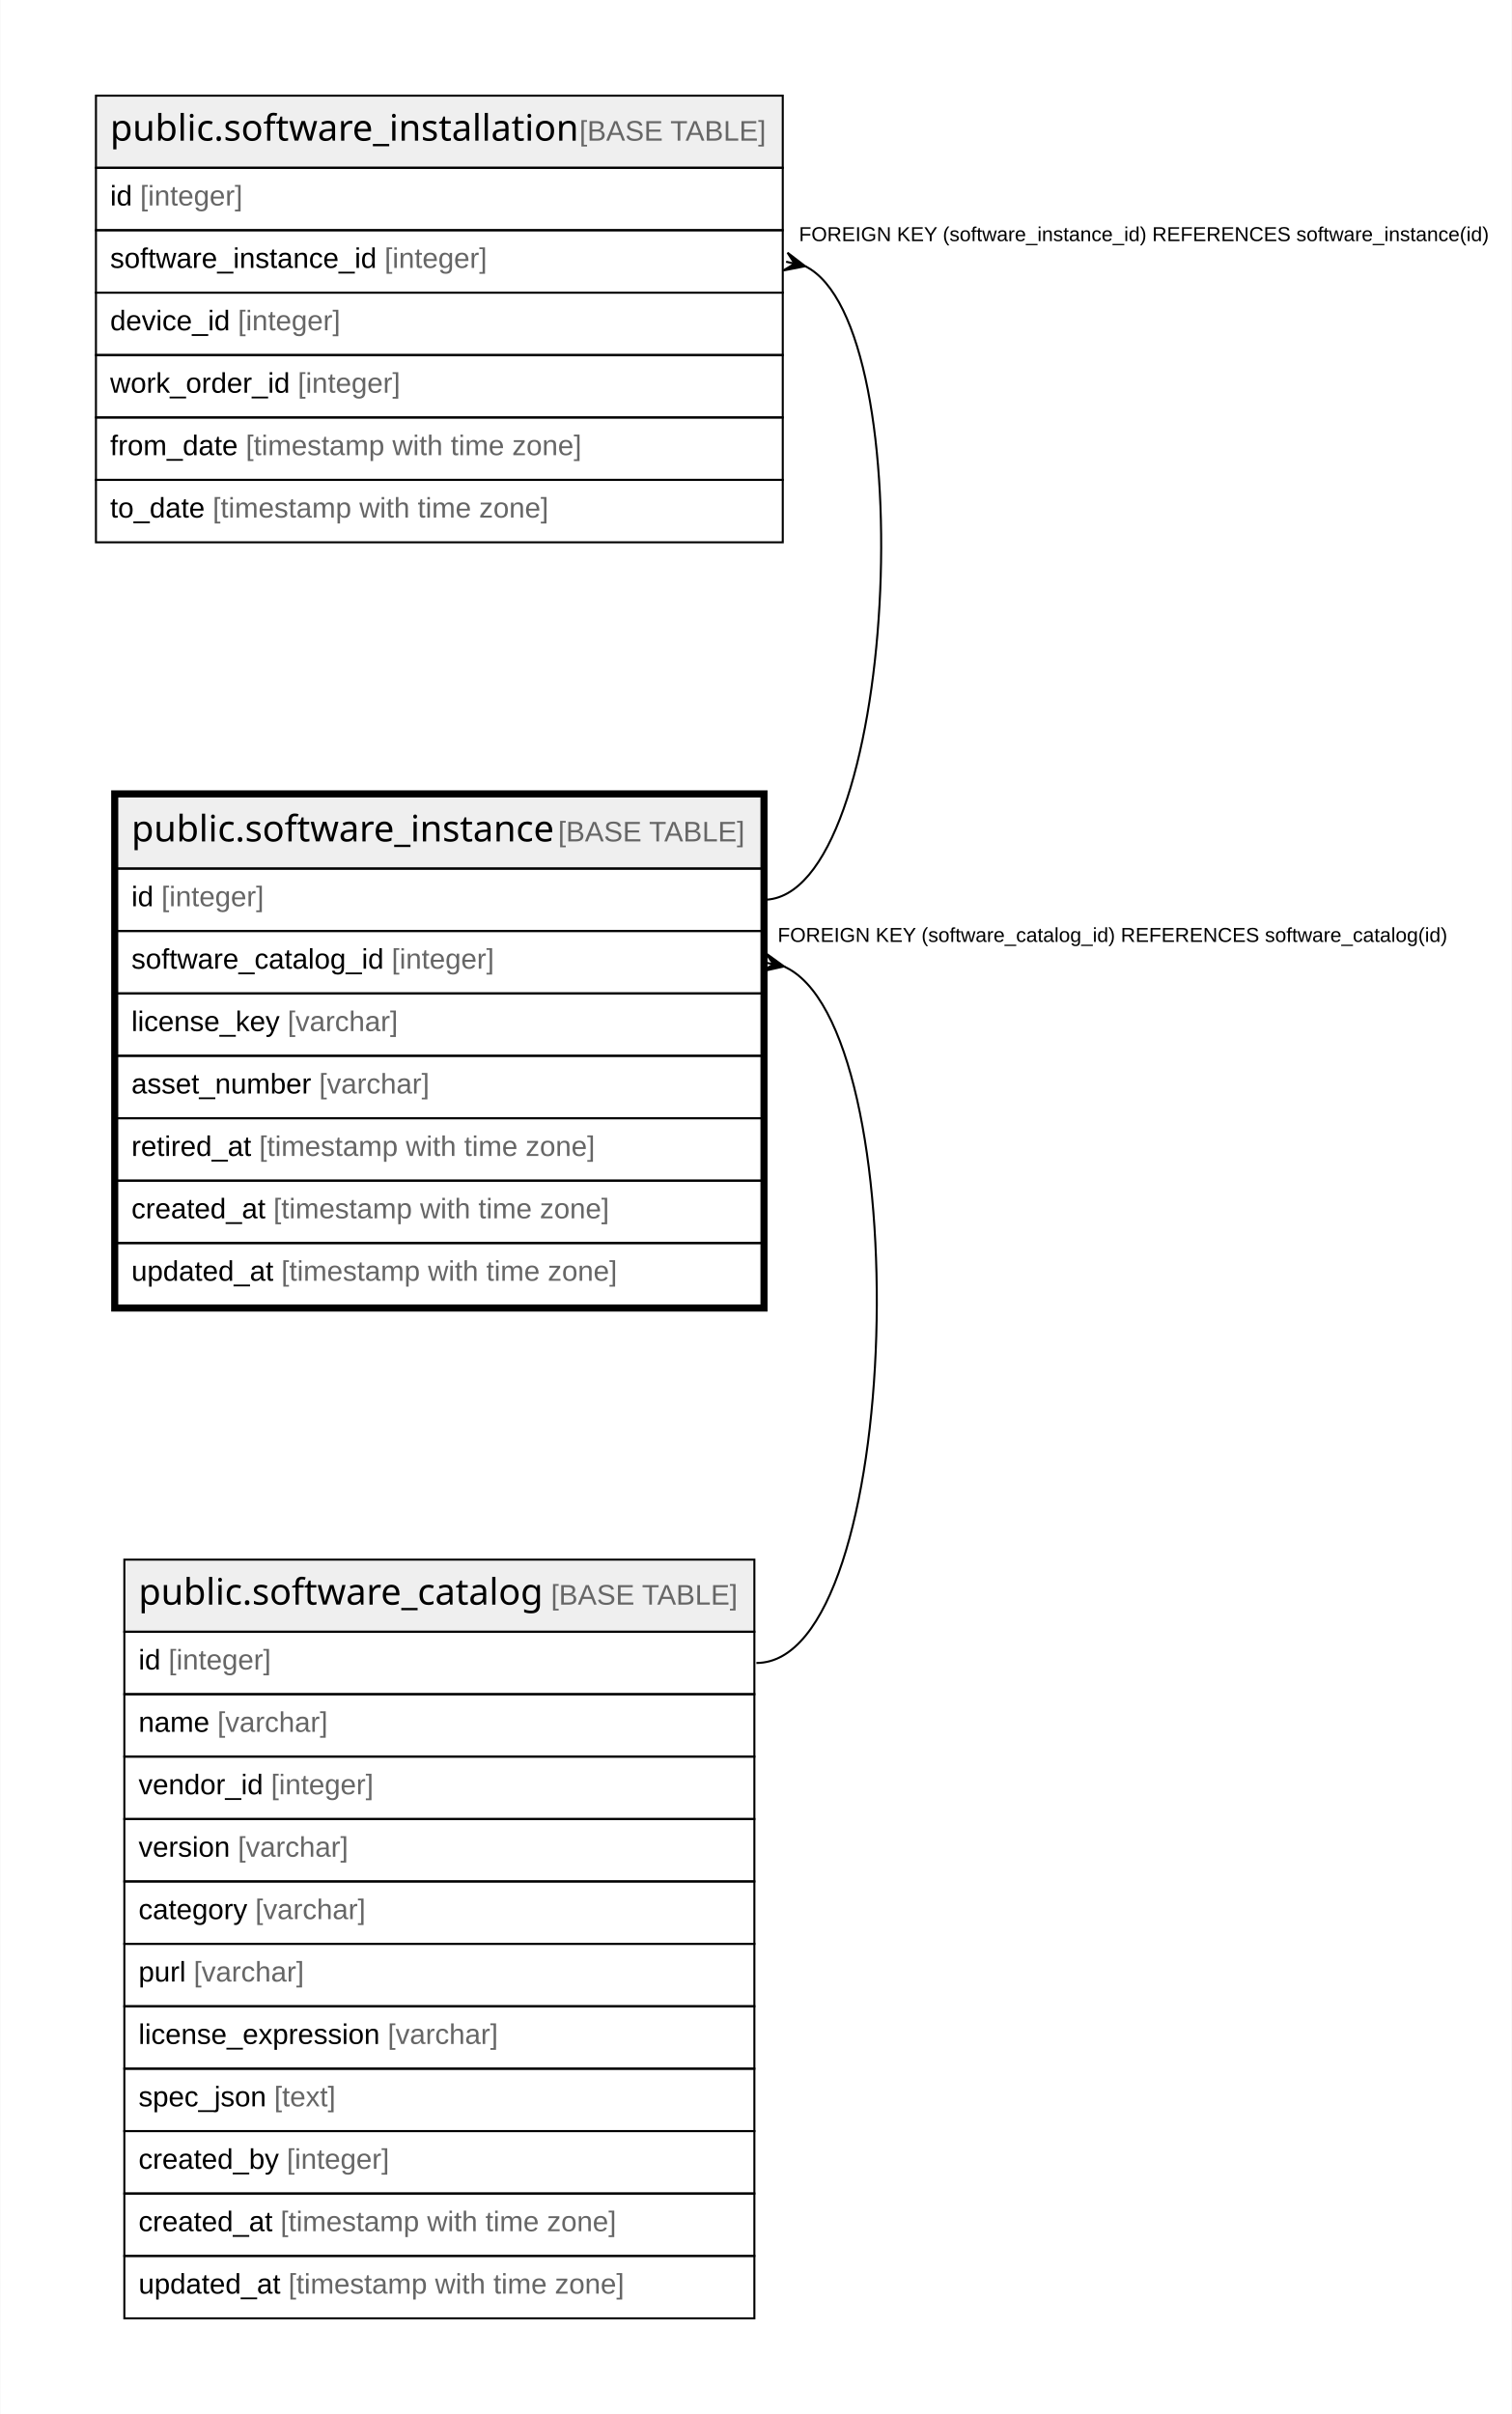
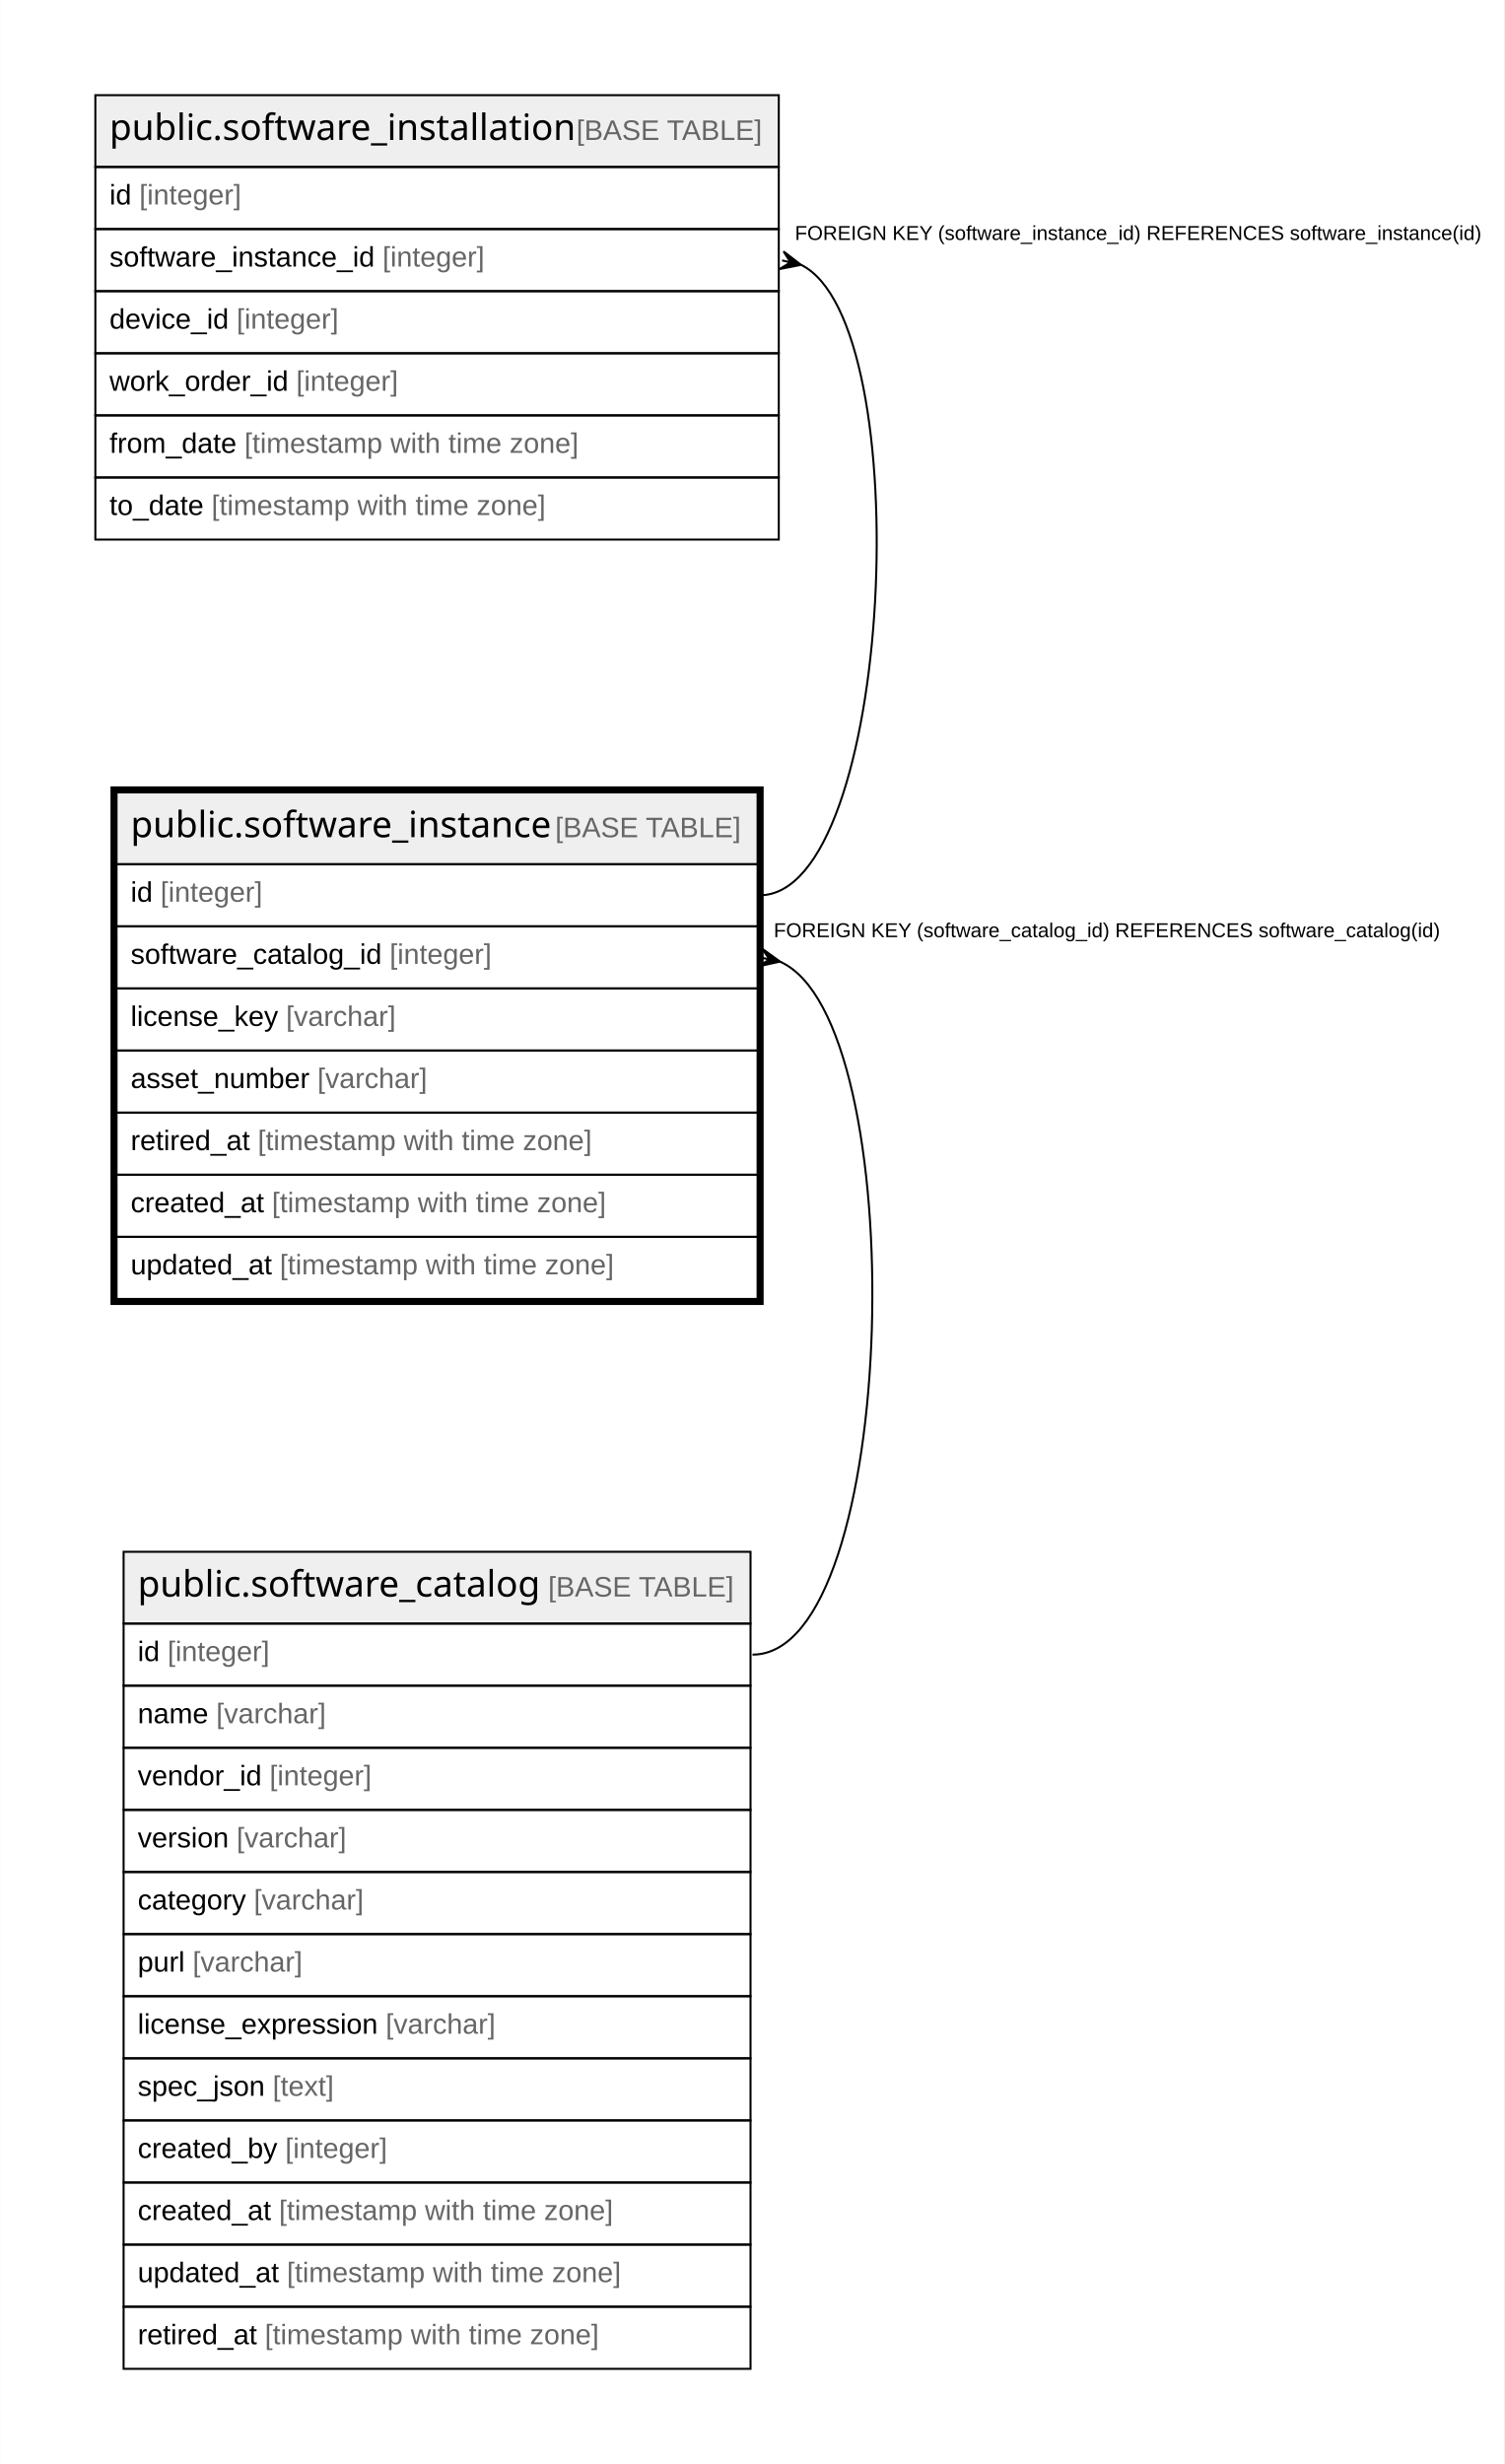
- <svg xmlns="http://www.w3.org/2000/svg" width="746pt" height="1191pt" viewBox="0.00 0.00 745.82 1191.20">
-   <g id="graph0" class="graph" transform="scale(1 1) rotate(0) translate(4 1187.2)">
-     <polygon fill="white" stroke="none" points="-4,4 -4,-1187.2 741.82,-1187.2 741.82,4 -4,4" />
+ <svg xmlns="http://www.w3.org/2000/svg" width="746pt" height="1222pt" viewBox="0.00 0.00 745.82 1222.00">
+   <g id="graph0" class="graph" transform="scale(1 1) rotate(0) translate(4 1218)">
+     <polygon fill="white" stroke="none" points="-4,4 -4,-1218 741.82,-1218 741.82,4 -4,4" />
    <g id="node1" class="node">
-       <polygon fill="#efefef" stroke="none" points="53.71,-758.6 53.71,-794.2 371.63,-794.2 371.63,-758.6 53.71,-758.6" />
-       <polygon fill="none" stroke="black" points="53.71,-758.6 53.71,-794.2 371.63,-794.2 371.63,-758.6 53.71,-758.6" />
-       <text text-anchor="start" x="60.71" y="-772" font-family="Arial Bold" font-size="18.00">public.software_instance</text>
-       <text text-anchor="start" x="240.14" y="-772" font-family="Arial" font-size="14.00">    </text>
-       <text text-anchor="start" x="271.26" y="-772" font-family="Arial" font-size="14.00" fill="#666666">[BASE TABLE]</text>
+       <polygon fill="#efefef" stroke="none" points="53.71,-789.4 53.71,-825 371.63,-825 371.63,-789.4 53.71,-789.4" />
+       <polygon fill="none" stroke="black" points="53.71,-789.4 53.71,-825 371.63,-825 371.63,-789.4 53.71,-789.4" />
+       <text text-anchor="start" x="60.71" y="-802.8" font-family="Arial Bold" font-size="18.00">public.software_instance</text>
+       <text text-anchor="start" x="240.14" y="-802.8" font-family="Arial" font-size="14.00">    </text>
+       <text text-anchor="start" x="271.26" y="-802.8" font-family="Arial" font-size="14.00" fill="#666666">[BASE TABLE]</text>
+       <polygon fill="none" stroke="black" points="53.71,-758.6 53.71,-789.4 371.63,-789.4 371.63,-758.6 53.71,-758.6" />
+       <text text-anchor="start" x="60.71" y="-770.8" font-family="Arial" font-size="14.00">id </text>
+       <text text-anchor="start" x="75.49" y="-770.8" font-family="Arial" font-size="14.00" fill="#666666">[integer]</text>
      <polygon fill="none" stroke="black" points="53.71,-727.8 53.71,-758.6 371.63,-758.6 371.63,-727.8 53.71,-727.8" />
-       <text text-anchor="start" x="60.71" y="-740" font-family="Arial" font-size="14.00">id </text>
-       <text text-anchor="start" x="75.49" y="-740" font-family="Arial" font-size="14.00" fill="#666666">[integer]</text>
+       <text text-anchor="start" x="60.71" y="-740" font-family="Arial" font-size="14.00">software_catalog_id </text>
+       <text text-anchor="start" x="189.12" y="-740" font-family="Arial" font-size="14.00" fill="#666666">[integer]</text>
      <polygon fill="none" stroke="black" points="53.71,-697 53.71,-727.8 371.63,-727.8 371.63,-697 53.71,-697" />
-       <text text-anchor="start" x="60.71" y="-709.2" font-family="Arial" font-size="14.00">software_catalog_id </text>
-       <text text-anchor="start" x="189.12" y="-709.2" font-family="Arial" font-size="14.00" fill="#666666">[integer]</text>
+       <text text-anchor="start" x="60.71" y="-709.2" font-family="Arial" font-size="14.00">license_key </text>
+       <text text-anchor="start" x="137.75" y="-709.2" font-family="Arial" font-size="14.00" fill="#666666">[varchar]</text>
      <polygon fill="none" stroke="black" points="53.71,-666.2 53.71,-697 371.63,-697 371.63,-666.2 53.71,-666.2" />
-       <text text-anchor="start" x="60.71" y="-678.4" font-family="Arial" font-size="14.00">license_key </text>
-       <text text-anchor="start" x="137.75" y="-678.4" font-family="Arial" font-size="14.00" fill="#666666">[varchar]</text>
+       <text text-anchor="start" x="60.71" y="-678.4" font-family="Arial" font-size="14.00">asset_number </text>
+       <text text-anchor="start" x="153.31" y="-678.4" font-family="Arial" font-size="14.00" fill="#666666">[varchar]</text>
      <polygon fill="none" stroke="black" points="53.71,-635.4 53.71,-666.2 371.63,-666.2 371.63,-635.4 53.71,-635.4" />
-       <text text-anchor="start" x="60.71" y="-647.6" font-family="Arial" font-size="14.00">asset_number </text>
-       <text text-anchor="start" x="153.31" y="-647.6" font-family="Arial" font-size="14.00" fill="#666666">[varchar]</text>
+       <text text-anchor="start" x="60.71" y="-647.6" font-family="Arial" font-size="14.00">retired_at </text>
+       <text text-anchor="start" x="123.74" y="-647.6" font-family="Arial" font-size="14.00" fill="#666666">[timestamp with time zone]</text>
      <polygon fill="none" stroke="black" points="53.71,-604.6 53.71,-635.4 371.63,-635.4 371.63,-604.6 53.71,-604.6" />
-       <text text-anchor="start" x="60.71" y="-616.8" font-family="Arial" font-size="14.00">retired_at </text>
-       <text text-anchor="start" x="123.74" y="-616.8" font-family="Arial" font-size="14.00" fill="#666666">[timestamp with time zone]</text>
+       <text text-anchor="start" x="60.71" y="-616.8" font-family="Arial" font-size="14.00">created_at </text>
+       <text text-anchor="start" x="130.76" y="-616.8" font-family="Arial" font-size="14.00" fill="#666666">[timestamp with time zone]</text>
      <polygon fill="none" stroke="black" points="53.71,-573.8 53.71,-604.6 371.63,-604.6 371.63,-573.8 53.71,-573.8" />
-       <text text-anchor="start" x="60.71" y="-586" font-family="Arial" font-size="14.00">created_at </text>
-       <text text-anchor="start" x="130.76" y="-586" font-family="Arial" font-size="14.00" fill="#666666">[timestamp with time zone]</text>
-       <polygon fill="none" stroke="black" points="53.71,-543 53.71,-573.8 371.63,-573.8 371.63,-543 53.71,-543" />
-       <text text-anchor="start" x="60.71" y="-555.2" font-family="Arial" font-size="14.00">updated_at </text>
-       <text text-anchor="start" x="134.67" y="-555.2" font-family="Arial" font-size="14.00" fill="#666666">[timestamp with time zone]</text>
-       <polygon fill="none" stroke="black" stroke-width="3" points="52.21,-541.5 52.21,-795.7 373.13,-795.7 373.13,-541.5 52.21,-541.5" />
+       <text text-anchor="start" x="60.71" y="-586" font-family="Arial" font-size="14.00">updated_at </text>
+       <text text-anchor="start" x="134.67" y="-586" font-family="Arial" font-size="14.00" fill="#666666">[timestamp with time zone]</text>
+       <polygon fill="none" stroke="black" stroke-width="3" points="52.21,-572.3 52.21,-826.5 373.13,-826.5 373.13,-572.3 52.21,-572.3" />
    </g>
    <g id="node3" class="node">
-       <polygon fill="#efefef" stroke="none" points="57.21,-382 57.21,-417.6 368.13,-417.6 368.13,-382 57.21,-382" />
-       <polygon fill="none" stroke="black" points="57.21,-382 57.21,-417.6 368.13,-417.6 368.13,-382 57.21,-382" />
-       <text text-anchor="start" x="64.21" y="-395.4" font-family="Arial Bold" font-size="18.00">public.software_catalog</text>
-       <text text-anchor="start" x="236.64" y="-395.4" font-family="Arial" font-size="14.00">    </text>
-       <text text-anchor="start" x="267.76" y="-395.4" font-family="Arial" font-size="14.00" fill="#666666">[BASE TABLE]</text>
+       <polygon fill="#efefef" stroke="none" points="57.21,-412.8 57.21,-448.4 368.13,-448.4 368.13,-412.8 57.21,-412.8" />
+       <polygon fill="none" stroke="black" points="57.21,-412.8 57.21,-448.4 368.13,-448.4 368.13,-412.8 57.21,-412.8" />
+       <text text-anchor="start" x="64.21" y="-426.2" font-family="Arial Bold" font-size="18.00">public.software_catalog</text>
+       <text text-anchor="start" x="236.64" y="-426.2" font-family="Arial" font-size="14.00">    </text>
+       <text text-anchor="start" x="267.76" y="-426.2" font-family="Arial" font-size="14.00" fill="#666666">[BASE TABLE]</text>
+       <polygon fill="none" stroke="black" points="57.21,-382 57.21,-412.8 368.13,-412.8 368.13,-382 57.21,-382" />
+       <text text-anchor="start" x="64.21" y="-394.2" font-family="Arial" font-size="14.00">id </text>
+       <text text-anchor="start" x="79" y="-394.2" font-family="Arial" font-size="14.00" fill="#666666">[integer]</text>
      <polygon fill="none" stroke="black" points="57.21,-351.2 57.21,-382 368.13,-382 368.13,-351.2 57.21,-351.2" />
-       <text text-anchor="start" x="64.21" y="-363.4" font-family="Arial" font-size="14.00">id </text>
-       <text text-anchor="start" x="79" y="-363.4" font-family="Arial" font-size="14.00" fill="#666666">[integer]</text>
+       <text text-anchor="start" x="64.21" y="-363.4" font-family="Arial" font-size="14.00">name </text>
+       <text text-anchor="start" x="103.12" y="-363.4" font-family="Arial" font-size="14.00" fill="#666666">[varchar]</text>
      <polygon fill="none" stroke="black" points="57.21,-320.4 57.21,-351.2 368.13,-351.2 368.13,-320.4 57.21,-320.4" />
-       <text text-anchor="start" x="64.21" y="-332.6" font-family="Arial" font-size="14.00">name </text>
-       <text text-anchor="start" x="103.12" y="-332.6" font-family="Arial" font-size="14.00" fill="#666666">[varchar]</text>
+       <text text-anchor="start" x="64.21" y="-332.6" font-family="Arial" font-size="14.00">vendor_id </text>
+       <text text-anchor="start" x="129.59" y="-332.6" font-family="Arial" font-size="14.00" fill="#666666">[integer]</text>
      <polygon fill="none" stroke="black" points="57.21,-289.6 57.21,-320.4 368.13,-320.4 368.13,-289.6 57.21,-289.6" />
-       <text text-anchor="start" x="64.21" y="-301.8" font-family="Arial" font-size="14.00">vendor_id </text>
-       <text text-anchor="start" x="129.59" y="-301.8" font-family="Arial" font-size="14.00" fill="#666666">[integer]</text>
+       <text text-anchor="start" x="64.21" y="-301.8" font-family="Arial" font-size="14.00">version </text>
+       <text text-anchor="start" x="113.23" y="-301.8" font-family="Arial" font-size="14.00" fill="#666666">[varchar]</text>
      <polygon fill="none" stroke="black" points="57.21,-258.8 57.21,-289.6 368.13,-289.6 368.13,-258.8 57.21,-258.8" />
-       <text text-anchor="start" x="64.21" y="-271" font-family="Arial" font-size="14.00">version </text>
-       <text text-anchor="start" x="113.23" y="-271" font-family="Arial" font-size="14.00" fill="#666666">[varchar]</text>
+       <text text-anchor="start" x="64.21" y="-271" font-family="Arial" font-size="14.00">category </text>
+       <text text-anchor="start" x="121.8" y="-271" font-family="Arial" font-size="14.00" fill="#666666">[varchar]</text>
      <polygon fill="none" stroke="black" points="57.21,-228 57.21,-258.8 368.13,-258.8 368.13,-228 57.21,-228" />
-       <text text-anchor="start" x="64.21" y="-240.2" font-family="Arial" font-size="14.00">category </text>
-       <text text-anchor="start" x="121.8" y="-240.2" font-family="Arial" font-size="14.00" fill="#666666">[varchar]</text>
+       <text text-anchor="start" x="64.21" y="-240.2" font-family="Arial" font-size="14.00">purl </text>
+       <text text-anchor="start" x="91.44" y="-240.2" font-family="Arial" font-size="14.00" fill="#666666">[varchar]</text>
      <polygon fill="none" stroke="black" points="57.21,-197.2 57.21,-228 368.13,-228 368.13,-197.2 57.21,-197.2" />
-       <text text-anchor="start" x="64.21" y="-209.4" font-family="Arial" font-size="14.00">purl </text>
-       <text text-anchor="start" x="91.44" y="-209.4" font-family="Arial" font-size="14.00" fill="#666666">[varchar]</text>
+       <text text-anchor="start" x="64.21" y="-209.4" font-family="Arial" font-size="14.00">license_expression </text>
+       <text text-anchor="start" x="187.17" y="-209.4" font-family="Arial" font-size="14.00" fill="#666666">[varchar]</text>
      <polygon fill="none" stroke="black" points="57.21,-166.4 57.21,-197.2 368.13,-197.2 368.13,-166.4 57.21,-166.4" />
-       <text text-anchor="start" x="64.21" y="-178.6" font-family="Arial" font-size="14.00">license_expression </text>
-       <text text-anchor="start" x="187.17" y="-178.6" font-family="Arial" font-size="14.00" fill="#666666">[varchar]</text>
+       <text text-anchor="start" x="64.21" y="-178.6" font-family="Arial" font-size="14.00">spec_json </text>
+       <text text-anchor="start" x="131.14" y="-178.6" font-family="Arial" font-size="14.00" fill="#666666">[text]</text>
      <polygon fill="none" stroke="black" points="57.21,-135.6 57.21,-166.4 368.13,-166.4 368.13,-135.6 57.21,-135.6" />
-       <text text-anchor="start" x="64.21" y="-147.8" font-family="Arial" font-size="14.00">spec_json </text>
-       <text text-anchor="start" x="131.14" y="-147.8" font-family="Arial" font-size="14.00" fill="#666666">[text]</text>
+       <text text-anchor="start" x="64.21" y="-147.8" font-family="Arial" font-size="14.00">created_by </text>
+       <text text-anchor="start" x="137.37" y="-147.8" font-family="Arial" font-size="14.00" fill="#666666">[integer]</text>
      <polygon fill="none" stroke="black" points="57.21,-104.8 57.21,-135.6 368.13,-135.6 368.13,-104.8 57.21,-104.8" />
-       <text text-anchor="start" x="64.21" y="-117" font-family="Arial" font-size="14.00">created_by </text>
-       <text text-anchor="start" x="137.37" y="-117" font-family="Arial" font-size="14.00" fill="#666666">[integer]</text>
+       <text text-anchor="start" x="64.21" y="-117" font-family="Arial" font-size="14.00">created_at </text>
+       <text text-anchor="start" x="134.26" y="-117" font-family="Arial" font-size="14.00" fill="#666666">[timestamp with time zone]</text>
      <polygon fill="none" stroke="black" points="57.21,-74 57.21,-104.8 368.13,-104.8 368.13,-74 57.21,-74" />
-       <text text-anchor="start" x="64.21" y="-86.2" font-family="Arial" font-size="14.00">created_at </text>
-       <text text-anchor="start" x="134.26" y="-86.2" font-family="Arial" font-size="14.00" fill="#666666">[timestamp with time zone]</text>
+       <text text-anchor="start" x="64.21" y="-86.2" font-family="Arial" font-size="14.00">updated_at </text>
+       <text text-anchor="start" x="138.17" y="-86.2" font-family="Arial" font-size="14.00" fill="#666666">[timestamp with time zone]</text>
      <polygon fill="none" stroke="black" points="57.21,-43.2 57.21,-74 368.13,-74 368.13,-43.2 57.21,-43.2" />
-       <text text-anchor="start" x="64.21" y="-55.4" font-family="Arial" font-size="14.00">updated_at </text>
-       <text text-anchor="start" x="138.17" y="-55.4" font-family="Arial" font-size="14.00" fill="#666666">[timestamp with time zone]</text>
+       <text text-anchor="start" x="64.21" y="-55.4" font-family="Arial" font-size="14.00">retired_at </text>
+       <text text-anchor="start" x="127.24" y="-55.4" font-family="Arial" font-size="14.00" fill="#666666">[timestamp with time zone]</text>
    </g>
    <g id="edge2" class="edge">
-       <path fill="none" stroke="black" d="M382.5,-710.37C449.02,-682.03 442.53,-366.6 369.13,-366.6" />
-       <polygon fill="black" stroke="black" points="382.76,-710.32 372.05,-707.92 377.53,-711.39 373.29,-712.27 373.29,-712.27 373.29,-712.27 377.53,-711.39 373.87,-716.74 382.76,-710.32" />
-       <text text-anchor="start" x="379.63" y="-722.4" font-family="Arial" font-size="10.00">FOREIGN KEY (software_catalog_id) REFERENCES software_catalog(id)</text>
+       <path fill="none" stroke="black" d="M382.5,-741.17C449.02,-712.83 442.53,-397.4 369.13,-397.4" />
+       <polygon fill="black" stroke="black" points="382.76,-741.12 372.05,-738.72 377.53,-742.19 373.29,-743.07 373.29,-743.07 373.29,-743.07 377.53,-742.19 373.87,-747.54 382.76,-741.12" />
+       <text text-anchor="start" x="379.63" y="-753.2" font-family="Arial" font-size="10.00">FOREIGN KEY (software_catalog_id) REFERENCES software_catalog(id)</text>
    </g>
    <g id="node2" class="node">
-       <polygon fill="#efefef" stroke="none" points="43.2,-1104.4 43.2,-1140 382.14,-1140 382.14,-1104.4 43.2,-1104.4" />
-       <polygon fill="none" stroke="black" points="43.2,-1104.4 43.2,-1140 382.14,-1140 382.14,-1104.4 43.2,-1104.4" />
-       <text text-anchor="start" x="50.2" y="-1117.8" font-family="Arial Bold" font-size="18.00">public.software_installation</text>
-       <text text-anchor="start" x="250.65" y="-1117.8" font-family="Arial" font-size="14.00">    </text>
-       <text text-anchor="start" x="281.77" y="-1117.8" font-family="Arial" font-size="14.00" fill="#666666">[BASE TABLE]</text>
+       <polygon fill="#efefef" stroke="none" points="43.2,-1135.2 43.2,-1170.8 382.14,-1170.8 382.14,-1135.2 43.2,-1135.2" />
+       <polygon fill="none" stroke="black" points="43.2,-1135.2 43.2,-1170.8 382.14,-1170.8 382.14,-1135.2 43.2,-1135.2" />
+       <text text-anchor="start" x="50.2" y="-1148.6" font-family="Arial Bold" font-size="18.00">public.software_installation</text>
+       <text text-anchor="start" x="250.65" y="-1148.6" font-family="Arial" font-size="14.00">    </text>
+       <text text-anchor="start" x="281.77" y="-1148.6" font-family="Arial" font-size="14.00" fill="#666666">[BASE TABLE]</text>
+       <polygon fill="none" stroke="black" points="43.2,-1104.4 43.2,-1135.2 382.14,-1135.2 382.14,-1104.4 43.2,-1104.4" />
+       <text text-anchor="start" x="50.2" y="-1116.6" font-family="Arial" font-size="14.00">id </text>
+       <text text-anchor="start" x="64.99" y="-1116.6" font-family="Arial" font-size="14.00" fill="#666666">[integer]</text>
      <polygon fill="none" stroke="black" points="43.2,-1073.6 43.2,-1104.4 382.14,-1104.4 382.14,-1073.6 43.2,-1073.6" />
-       <text text-anchor="start" x="50.2" y="-1085.8" font-family="Arial" font-size="14.00">id </text>
-       <text text-anchor="start" x="64.99" y="-1085.8" font-family="Arial" font-size="14.00" fill="#666666">[integer]</text>
+       <text text-anchor="start" x="50.2" y="-1085.8" font-family="Arial" font-size="14.00">software_instance_id </text>
+       <text text-anchor="start" x="185.61" y="-1085.8" font-family="Arial" font-size="14.00" fill="#666666">[integer]</text>
      <polygon fill="none" stroke="black" points="43.2,-1042.8 43.2,-1073.6 382.14,-1073.6 382.14,-1042.8 43.2,-1042.8" />
-       <text text-anchor="start" x="50.2" y="-1055" font-family="Arial" font-size="14.00">software_instance_id </text>
-       <text text-anchor="start" x="185.61" y="-1055" font-family="Arial" font-size="14.00" fill="#666666">[integer]</text>
+       <text text-anchor="start" x="50.2" y="-1055" font-family="Arial" font-size="14.00">device_id </text>
+       <text text-anchor="start" x="113.24" y="-1055" font-family="Arial" font-size="14.00" fill="#666666">[integer]</text>
      <polygon fill="none" stroke="black" points="43.2,-1012 43.2,-1042.8 382.14,-1042.8 382.14,-1012 43.2,-1012" />
-       <text text-anchor="start" x="50.2" y="-1024.2" font-family="Arial" font-size="14.00">device_id </text>
-       <text text-anchor="start" x="113.24" y="-1024.2" font-family="Arial" font-size="14.00" fill="#666666">[integer]</text>
+       <text text-anchor="start" x="50.2" y="-1024.2" font-family="Arial" font-size="14.00">work_order_id </text>
+       <text text-anchor="start" x="142.8" y="-1024.2" font-family="Arial" font-size="14.00" fill="#666666">[integer]</text>
      <polygon fill="none" stroke="black" points="43.2,-981.2 43.2,-1012 382.14,-1012 382.14,-981.2 43.2,-981.2" />
-       <text text-anchor="start" x="50.2" y="-993.4" font-family="Arial" font-size="14.00">work_order_id </text>
-       <text text-anchor="start" x="142.8" y="-993.4" font-family="Arial" font-size="14.00" fill="#666666">[integer]</text>
+       <text text-anchor="start" x="50.2" y="-993.4" font-family="Arial" font-size="14.00">from_date </text>
+       <text text-anchor="start" x="117.12" y="-993.4" font-family="Arial" font-size="14.00" fill="#666666">[timestamp with time zone]</text>
      <polygon fill="none" stroke="black" points="43.2,-950.4 43.2,-981.2 382.14,-981.2 382.14,-950.4 43.2,-950.4" />
-       <text text-anchor="start" x="50.2" y="-962.6" font-family="Arial" font-size="14.00">from_date </text>
-       <text text-anchor="start" x="117.12" y="-962.6" font-family="Arial" font-size="14.00" fill="#666666">[timestamp with time zone]</text>
-       <polygon fill="none" stroke="black" points="43.2,-919.6 43.2,-950.4 382.14,-950.4 382.14,-919.6 43.2,-919.6" />
-       <text text-anchor="start" x="50.2" y="-931.8" font-family="Arial" font-size="14.00">to_date </text>
-       <text text-anchor="start" x="100.8" y="-931.8" font-family="Arial" font-size="14.00" fill="#666666">[timestamp with time zone]</text>
+       <text text-anchor="start" x="50.2" y="-962.6" font-family="Arial" font-size="14.00">to_date </text>
+       <text text-anchor="start" x="100.8" y="-962.6" font-family="Arial" font-size="14.00" fill="#666666">[timestamp with time zone]</text>
    </g>
    <g id="edge1" class="edge">
-       <path fill="none" stroke="black" d="M393.19,-1055.85C451.96,-1027.02 439.12,-743.2 372.63,-743.2" />
-       <polygon fill="black" stroke="black" points="393.2,-1055.84 382.44,-1053.74 388.01,-1057.06 383.79,-1058.05 383.79,-1058.05 383.79,-1058.05 388.01,-1057.06 384.49,-1062.51 393.2,-1055.84" />
-       <text text-anchor="start" x="390.14" y="-1068.2" font-family="Arial" font-size="10.00">FOREIGN KEY (software_instance_id) REFERENCES software_instance(id)</text>
+       <path fill="none" stroke="black" d="M393.19,-1086.65C451.96,-1057.82 439.12,-774 372.63,-774" />
+       <polygon fill="black" stroke="black" points="393.2,-1086.64 382.44,-1084.54 388.01,-1087.86 383.79,-1088.85 383.79,-1088.85 383.79,-1088.85 388.01,-1087.86 384.49,-1093.31 393.2,-1086.64" />
+       <text text-anchor="start" x="390.14" y="-1099" font-family="Arial" font-size="10.00">FOREIGN KEY (software_instance_id) REFERENCES software_instance(id)</text>
    </g>
  </g>
</svg>
